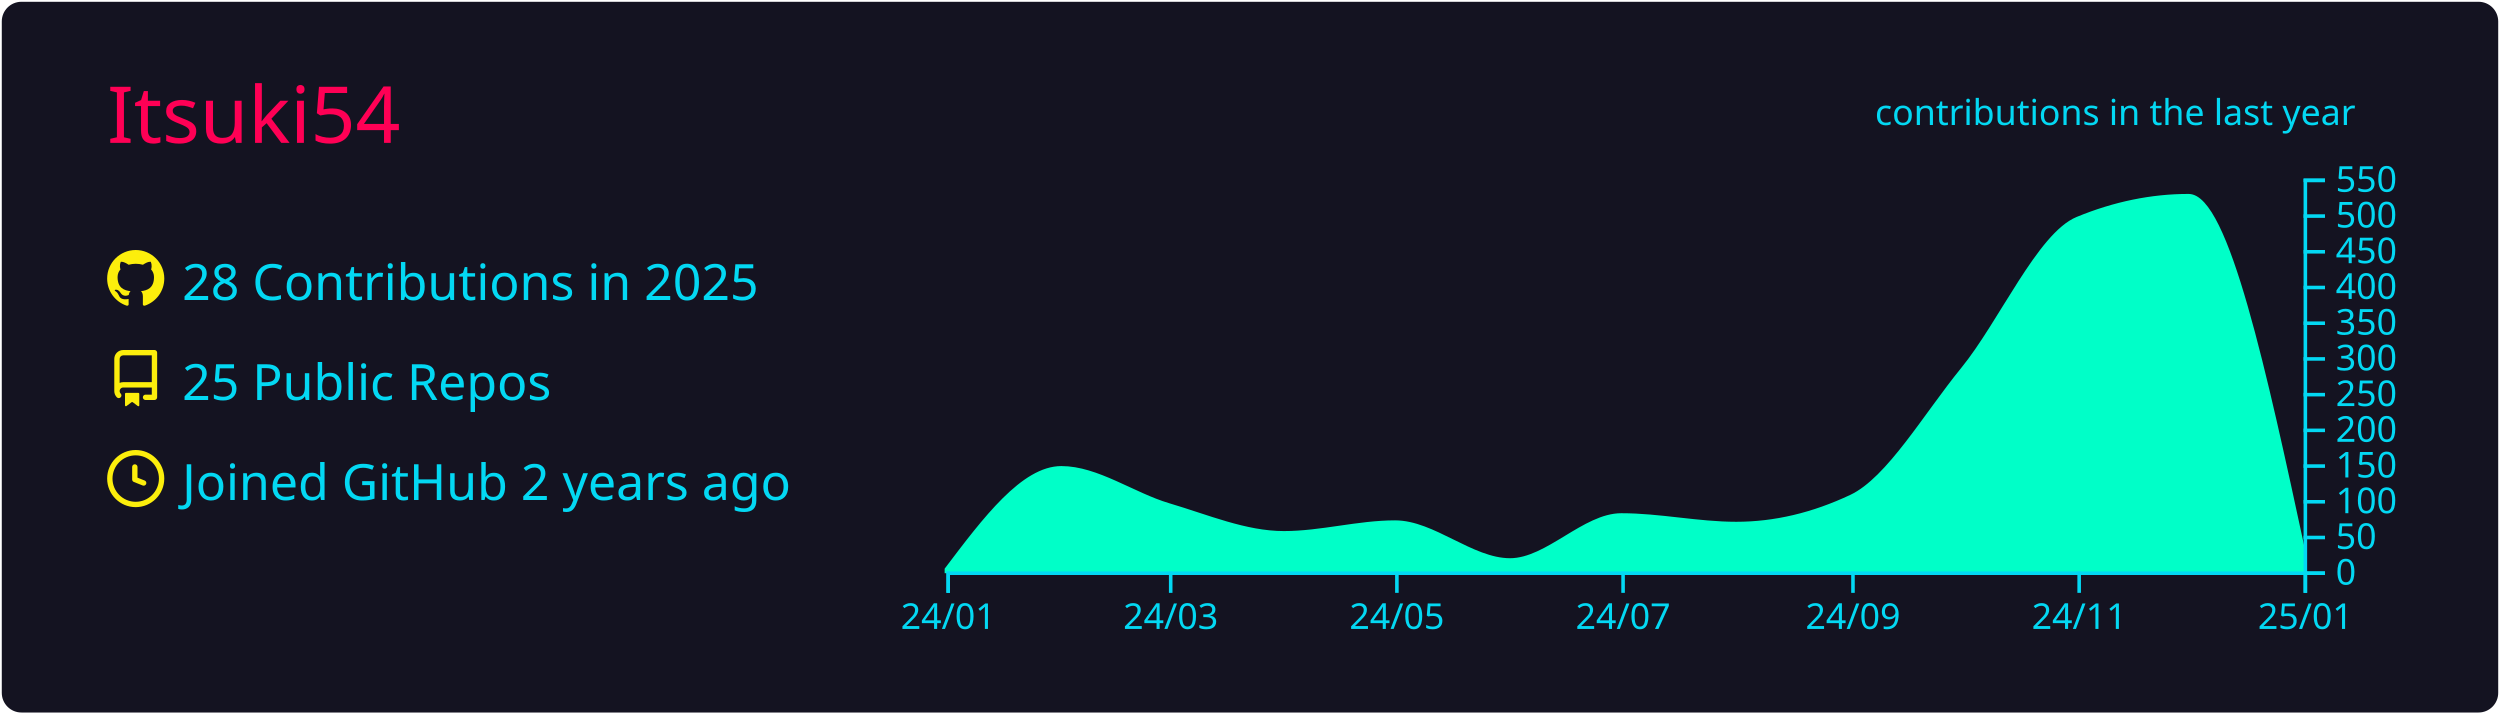
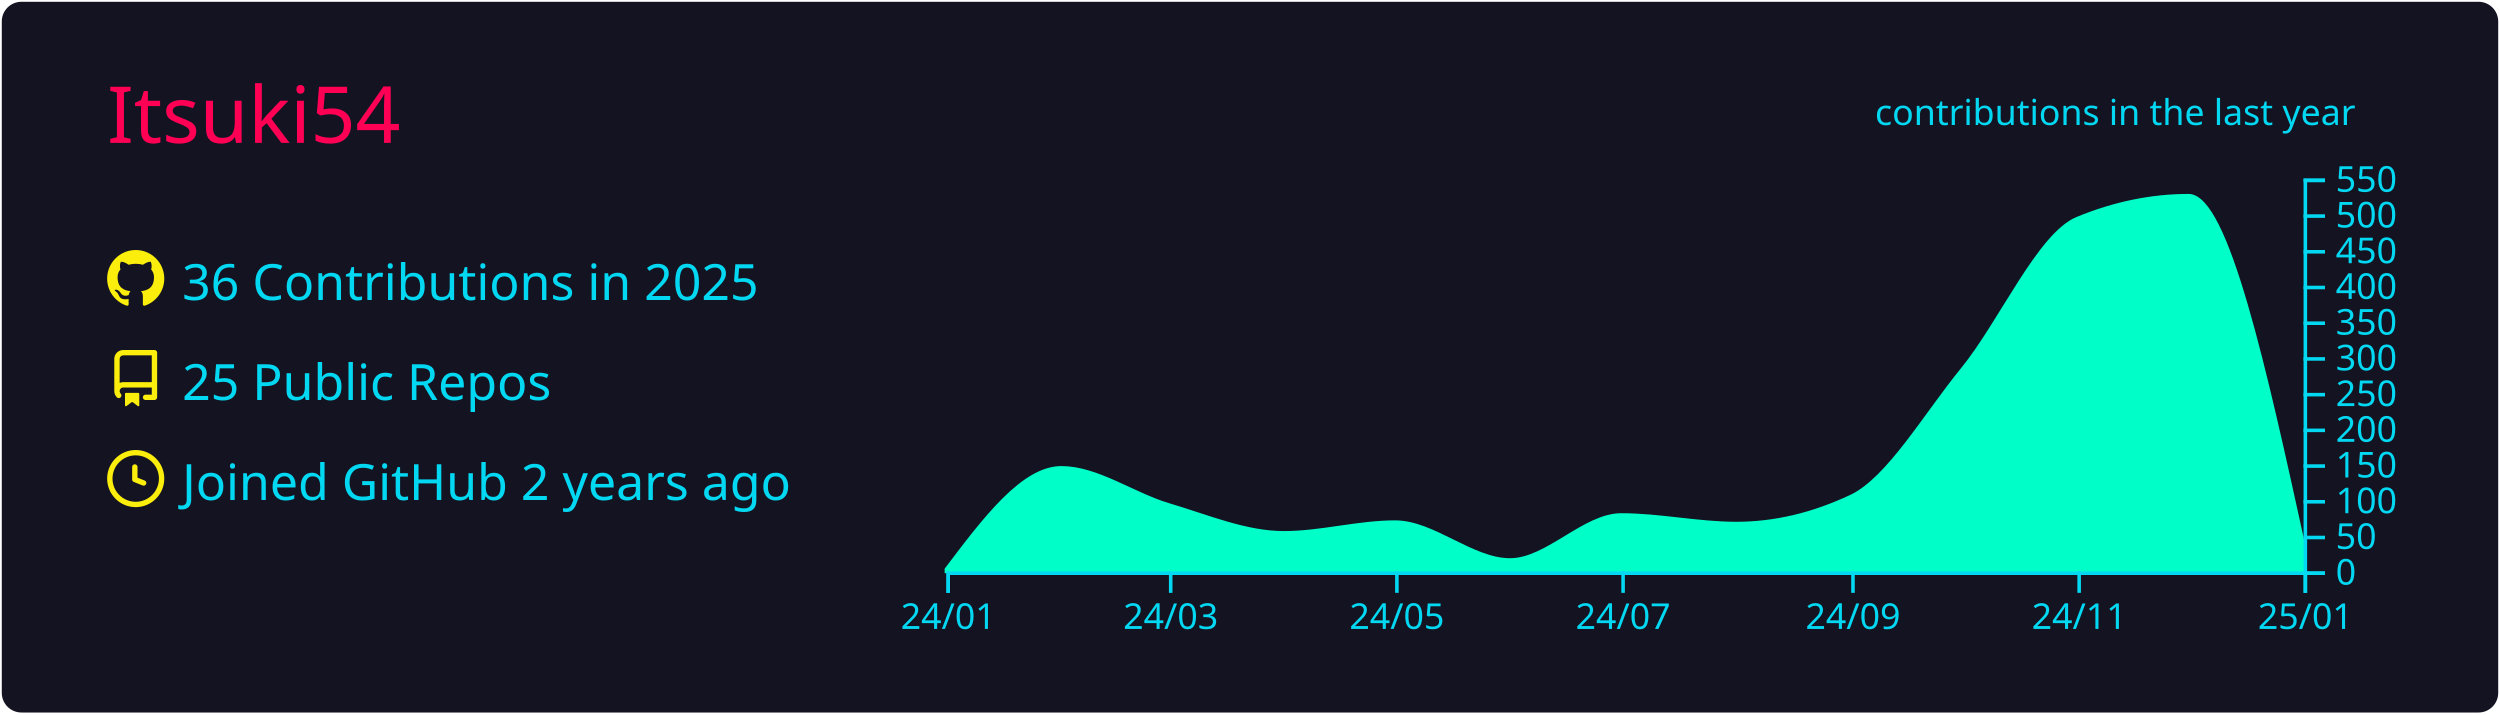
<svg xmlns="http://www.w3.org/2000/svg" width="700" height="200" viewBox="0 0 700 200">
  <style>* {
          font-family: 'Segoe UI', Ubuntu, "Helvetica Neue", Sans-Serif
        }</style>
  <rect x="1" y="1" rx="5" ry="5" height="99%" width="99.714%" stroke="#141321" stroke-width="1" fill="#141321" stroke-opacity="1" />
  <text x="30" y="40" style="font-size: 22px; fill: #ff0055;">Itsuki54</text>
  <g transform="translate(0,40)">
    <g transform="translate(30,30)">
      <g transform="translate(0,0)" width="14" height="14" fill="#fcee0c">
        <path fill-rule="evenodd" d="M8 0C3.58 0 0 3.58 0 8c0 3.54 2.29 6.53 5.47 7.59.4.07.55-.17.55-.38 0-.19-.01-.82-.01-1.49-2.01.37-2.53-.49-2.69-.94-.09-.23-.48-.94-.82-1.13-.28-.15-.68-.52-.01-.53.63-.01 1.08.58 1.23.82.72 1.21 1.87.87 2.33.66.07-.52.28-.87.51-1.07-1.78-.2-3.64-.89-3.64-3.95 0-.87.31-1.59.82-2.15-.08-.2-.36-1.02.08-2.12 0 0 .67-.21 2.2.82.64-.18 1.32-.27 2-.27.68 0 1.36.09 2 .27 1.53-1.04 2.2-.82 2.2-.82.44 1.1.16 1.92.08 2.12.51.56.82 1.27.82 2.15 0 3.07-1.87 3.75-3.65 3.95.29.25.54.73.54 1.48 0 1.07-.01 1.93-.01 2.2 0 .21.15.46.55.38A8.013 8.013 0 0016 8c0-4.42-3.58-8-8-8z" />
      </g>
      <g transform="translate(0,28)" width="14" height="14" fill="#fcee0c">
        <path fill-rule="evenodd" d="M2 2.5A2.5 2.5 0 014.5 0h8.75a.75.75 0 01.75.75v12.5a.75.75 0 01-.75.75h-2.5a.75.75 0 110-1.5h1.75v-2h-8a1 1 0 00-.714 1.7.75.75 0 01-1.072 1.05A2.495 2.495 0 012 11.5v-9zm10.5-1V9h-8c-.356 0-.694.074-1 .208V2.5a1 1 0 011-1h8zM5 12.25v3.25a.25.25 0 00.4.2l1.45-1.087a.25.25 0 01.3 0L8.6 15.7a.25.25 0 00.4-.2v-3.25a.25.25 0 00-.25-.25h-3.5a.25.25 0 00-.25.25z" />
      </g>
      <g transform="translate(0,56)" width="14" height="14" fill="#fcee0c">
        <path fill-rule="evenodd" d="M1.5 8a6.5 6.5 0 1113 0 6.5 6.5 0 01-13 0zM8 0a8 8 0 100 16A8 8 0 008 0zm.5 4.75a.75.75 0 00-1.5 0v3.5a.75.75 0 00.471.696l2.5 1a.75.75 0 00.557-1.392L8.5 7.742V4.75z" />
      </g>
-       <text x="21" y="14" style="fill: #03d8f3; font-size: 14px;">28 Contributions in 2025</text>
+       <text x="21" y="14" style="fill: #03d8f3; font-size: 14px;">36 Contributions in 2025</text>
      <text x="21" y="42" style="fill: #03d8f3; font-size: 14px;">25 Public Repos</text>
      <text x="21" y="70" style="fill: #03d8f3; font-size: 14px;">Joined GitHub 2 years ago</text>
    </g>
    <g color="#00ffc8" transform="translate(295,10)">
-       <path transform="translate(-30,0)" stroke="#00ffc8" fill="#00ffc8" opacity="1" d="M0,109.4C10.729,95.2,21.457,81,32.186,81C42.222,81,52.259,88.433,62.295,91.4C73.024,94.571,83.752,99.2,94.481,99.2C104.863,99.2,115.246,96.2,125.628,96.2C136.357,96.2,147.086,106.8,157.814,106.8C168.197,106.8,178.579,94.2,188.962,94.2C199.69,94.2,210.419,96.6,221.148,96.6C231.876,96.6,242.605,94.067,253.333,89C263.716,84.097,274.098,66.125,284.481,53.4C295.209,40.25,305.938,15.609,316.667,11.2C327.049,6.933,337.432,4.8,347.814,4.8C358.543,4.8,369.271,54.6,380,104.4L380,110C369.271,110,358.543,110,347.814,110C337.432,110,327.049,110,316.667,110C305.938,110,295.209,110,284.481,110C274.098,110,263.716,110,253.333,110C242.605,110,231.876,110,221.148,110C210.419,110,199.69,110,188.962,110C178.579,110,168.197,110,157.814,110C147.086,110,136.357,110,125.628,110C115.246,110,104.863,110,94.481,110C83.752,110,73.024,110,62.295,110C52.259,110,42.222,110,32.186,110C21.457,110,10.729,110,0,110Z" />
+       <path transform="translate(-30,0)" stroke="#00ffc8" fill="#00ffc8" opacity="1" d="M0,109.4C10.729,95.2,21.457,81,32.186,81C42.222,81,52.259,88.433,62.295,91.4C73.024,94.571,83.752,99.2,94.481,99.2C104.863,99.2,115.246,96.2,125.628,96.2C136.357,96.2,147.086,106.8,157.814,106.8C168.197,106.8,178.579,94.2,188.962,94.2C199.69,94.2,210.419,96.6,221.148,96.6C231.876,96.6,242.605,94.067,253.333,89C263.716,84.097,274.098,66.125,284.481,53.4C295.209,40.25,305.938,15.609,316.667,11.2C327.049,6.933,337.432,4.8,347.814,4.8C358.543,4.8,369.271,53.8,380,102.8L380,110C369.271,110,358.543,110,347.814,110C337.432,110,327.049,110,316.667,110C305.938,110,295.209,110,284.481,110C274.098,110,263.716,110,253.333,110C242.605,110,231.876,110,221.148,110C210.419,110,199.69,110,188.962,110C178.579,110,168.197,110,157.814,110C147.086,110,136.357,110,125.628,110C115.246,110,104.863,110,94.481,110C83.752,110,73.024,110,62.295,110C52.259,110,42.222,110,32.186,110C21.457,110,10.729,110,0,110Z" />
      <g color="#03d8f3" transform="translate(-30,110)" fill="none" font-size="10" font-family="sans-serif" text-anchor="middle">
        <path class="domain" stroke="currentColor" d="M0.5,6V0.5H380.5V6" />
        <g class="tick" opacity="1" transform="translate(0.5,0)">
          <line stroke="currentColor" y2="6" />
          <text fill="currentColor" y="9" dy="0.71em">24/01</text>
        </g>
        <g class="tick" opacity="1" transform="translate(62.79508,0)">
          <line stroke="currentColor" y2="6" />
          <text fill="currentColor" y="9" dy="0.71em">24/03</text>
        </g>
        <g class="tick" opacity="1" transform="translate(126.1284,0)">
          <line stroke="currentColor" y2="6" />
          <text fill="currentColor" y="9" dy="0.71em">24/05</text>
        </g>
        <g class="tick" opacity="1" transform="translate(189.4617,0)">
          <line stroke="currentColor" y2="6" />
          <text fill="currentColor" y="9" dy="0.71em">24/07</text>
        </g>
        <g class="tick" opacity="1" transform="translate(253.8333,0)">
          <line stroke="currentColor" y2="6" />
          <text fill="currentColor" y="9" dy="0.71em">24/09</text>
        </g>
        <g class="tick" opacity="1" transform="translate(317.1667,0)">
          <line stroke="currentColor" y2="6" />
          <text fill="currentColor" y="9" dy="0.71em">24/11</text>
        </g>
        <g class="tick" opacity="1" transform="translate(380.5,0)">
          <line stroke="currentColor" y2="6" />
          <text fill="currentColor" y="9" dy="0.71em">25/01</text>
        </g>
      </g>
      <g color="#03d8f3" transform="translate(350,0)" fill="none" font-size="10" font-family="sans-serif" text-anchor="start">
        <path class="domain" stroke="currentColor" d="M6,110.5H0.5V0.5H6" />
        <g class="tick" opacity="1" transform="translate(0,110.5)">
          <line stroke="currentColor" x2="6" />
          <text fill="currentColor" x="9" dy="0.32em">0</text>
        </g>
        <g class="tick" opacity="1" transform="translate(0,100.5)">
          <line stroke="currentColor" x2="6" />
          <text fill="currentColor" x="9" dy="0.32em">50</text>
        </g>
        <g class="tick" opacity="1" transform="translate(0,90.5)">
          <line stroke="currentColor" x2="6" />
          <text fill="currentColor" x="9" dy="0.32em">100</text>
        </g>
        <g class="tick" opacity="1" transform="translate(0,80.5)">
          <line stroke="currentColor" x2="6" />
          <text fill="currentColor" x="9" dy="0.32em">150</text>
        </g>
        <g class="tick" opacity="1" transform="translate(0,70.5)">
          <line stroke="currentColor" x2="6" />
          <text fill="currentColor" x="9" dy="0.32em">200</text>
        </g>
        <g class="tick" opacity="1" transform="translate(0,60.5)">
          <line stroke="currentColor" x2="6" />
          <text fill="currentColor" x="9" dy="0.32em">250</text>
        </g>
        <g class="tick" opacity="1" transform="translate(0,50.5)">
          <line stroke="currentColor" x2="6" />
          <text fill="currentColor" x="9" dy="0.32em">300</text>
        </g>
        <g class="tick" opacity="1" transform="translate(0,40.5)">
          <line stroke="currentColor" x2="6" />
          <text fill="currentColor" x="9" dy="0.32em">350</text>
        </g>
        <g class="tick" opacity="1" transform="translate(0,30.5)">
          <line stroke="currentColor" x2="6" />
          <text fill="currentColor" x="9" dy="0.32em">400</text>
        </g>
        <g class="tick" opacity="1" transform="translate(0,20.5)">
          <line stroke="currentColor" x2="6" />
          <text fill="currentColor" x="9" dy="0.32em">450</text>
        </g>
        <g class="tick" opacity="1" transform="translate(0,10.5)">
          <line stroke="currentColor" x2="6" />
          <text fill="currentColor" x="9" dy="0.32em">500</text>
        </g>
        <g class="tick" opacity="1" transform="translate(0,0.5)">
          <line stroke="currentColor" x2="6" />
          <text fill="currentColor" x="9" dy="0.32em">550</text>
        </g>
      </g>
      <g>
        <text y="-15" x="230" style="fill: #03d8f3; font-size: 10px;">contributions in the last year</text>
      </g>
    </g>
  </g>
</svg>
